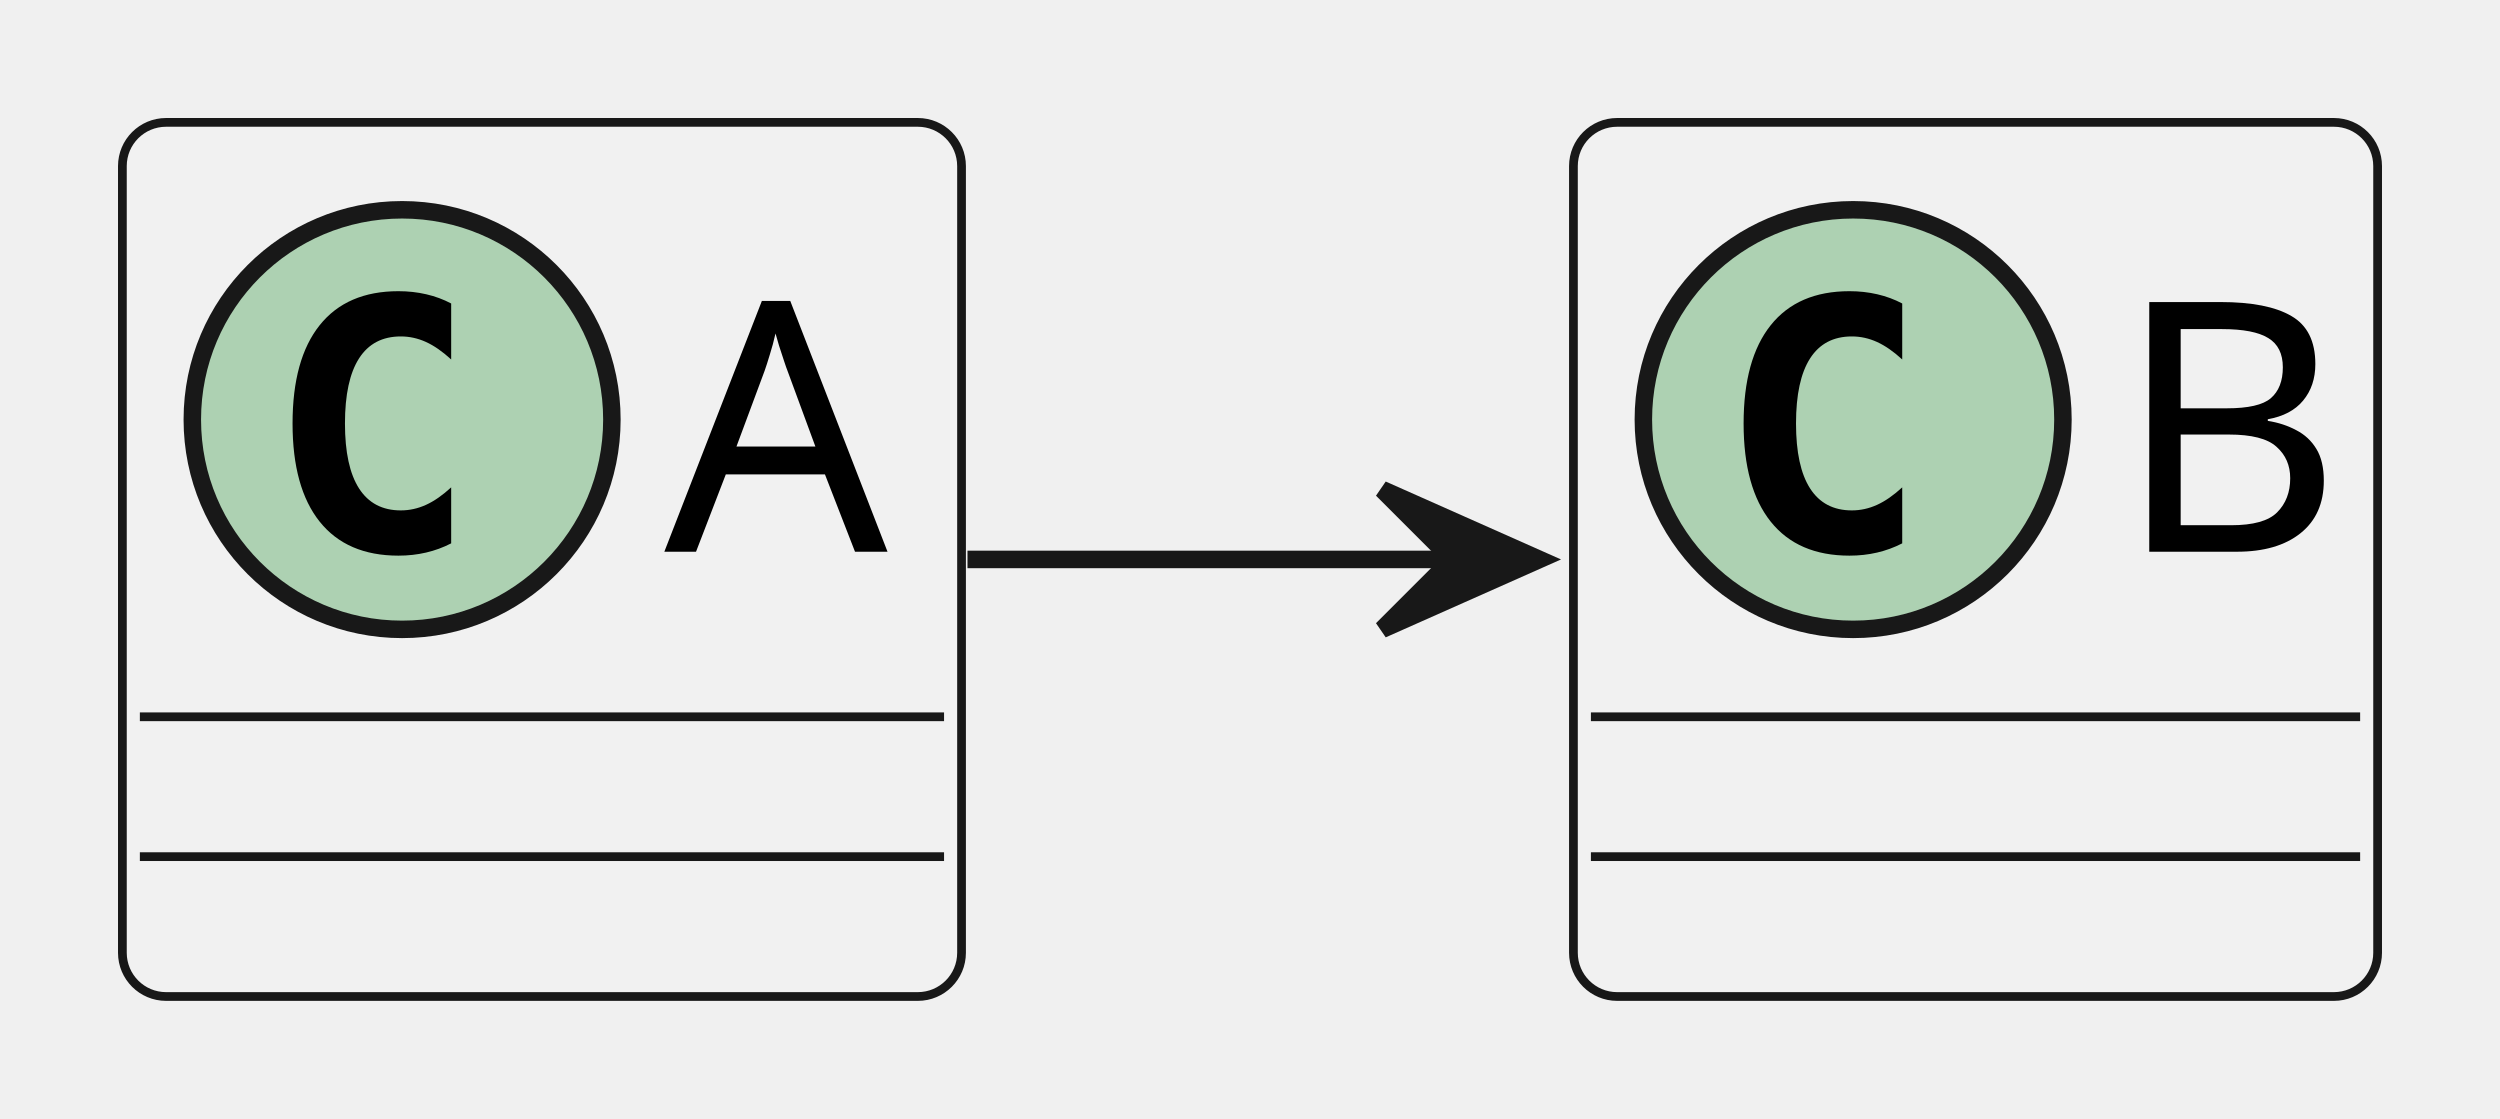
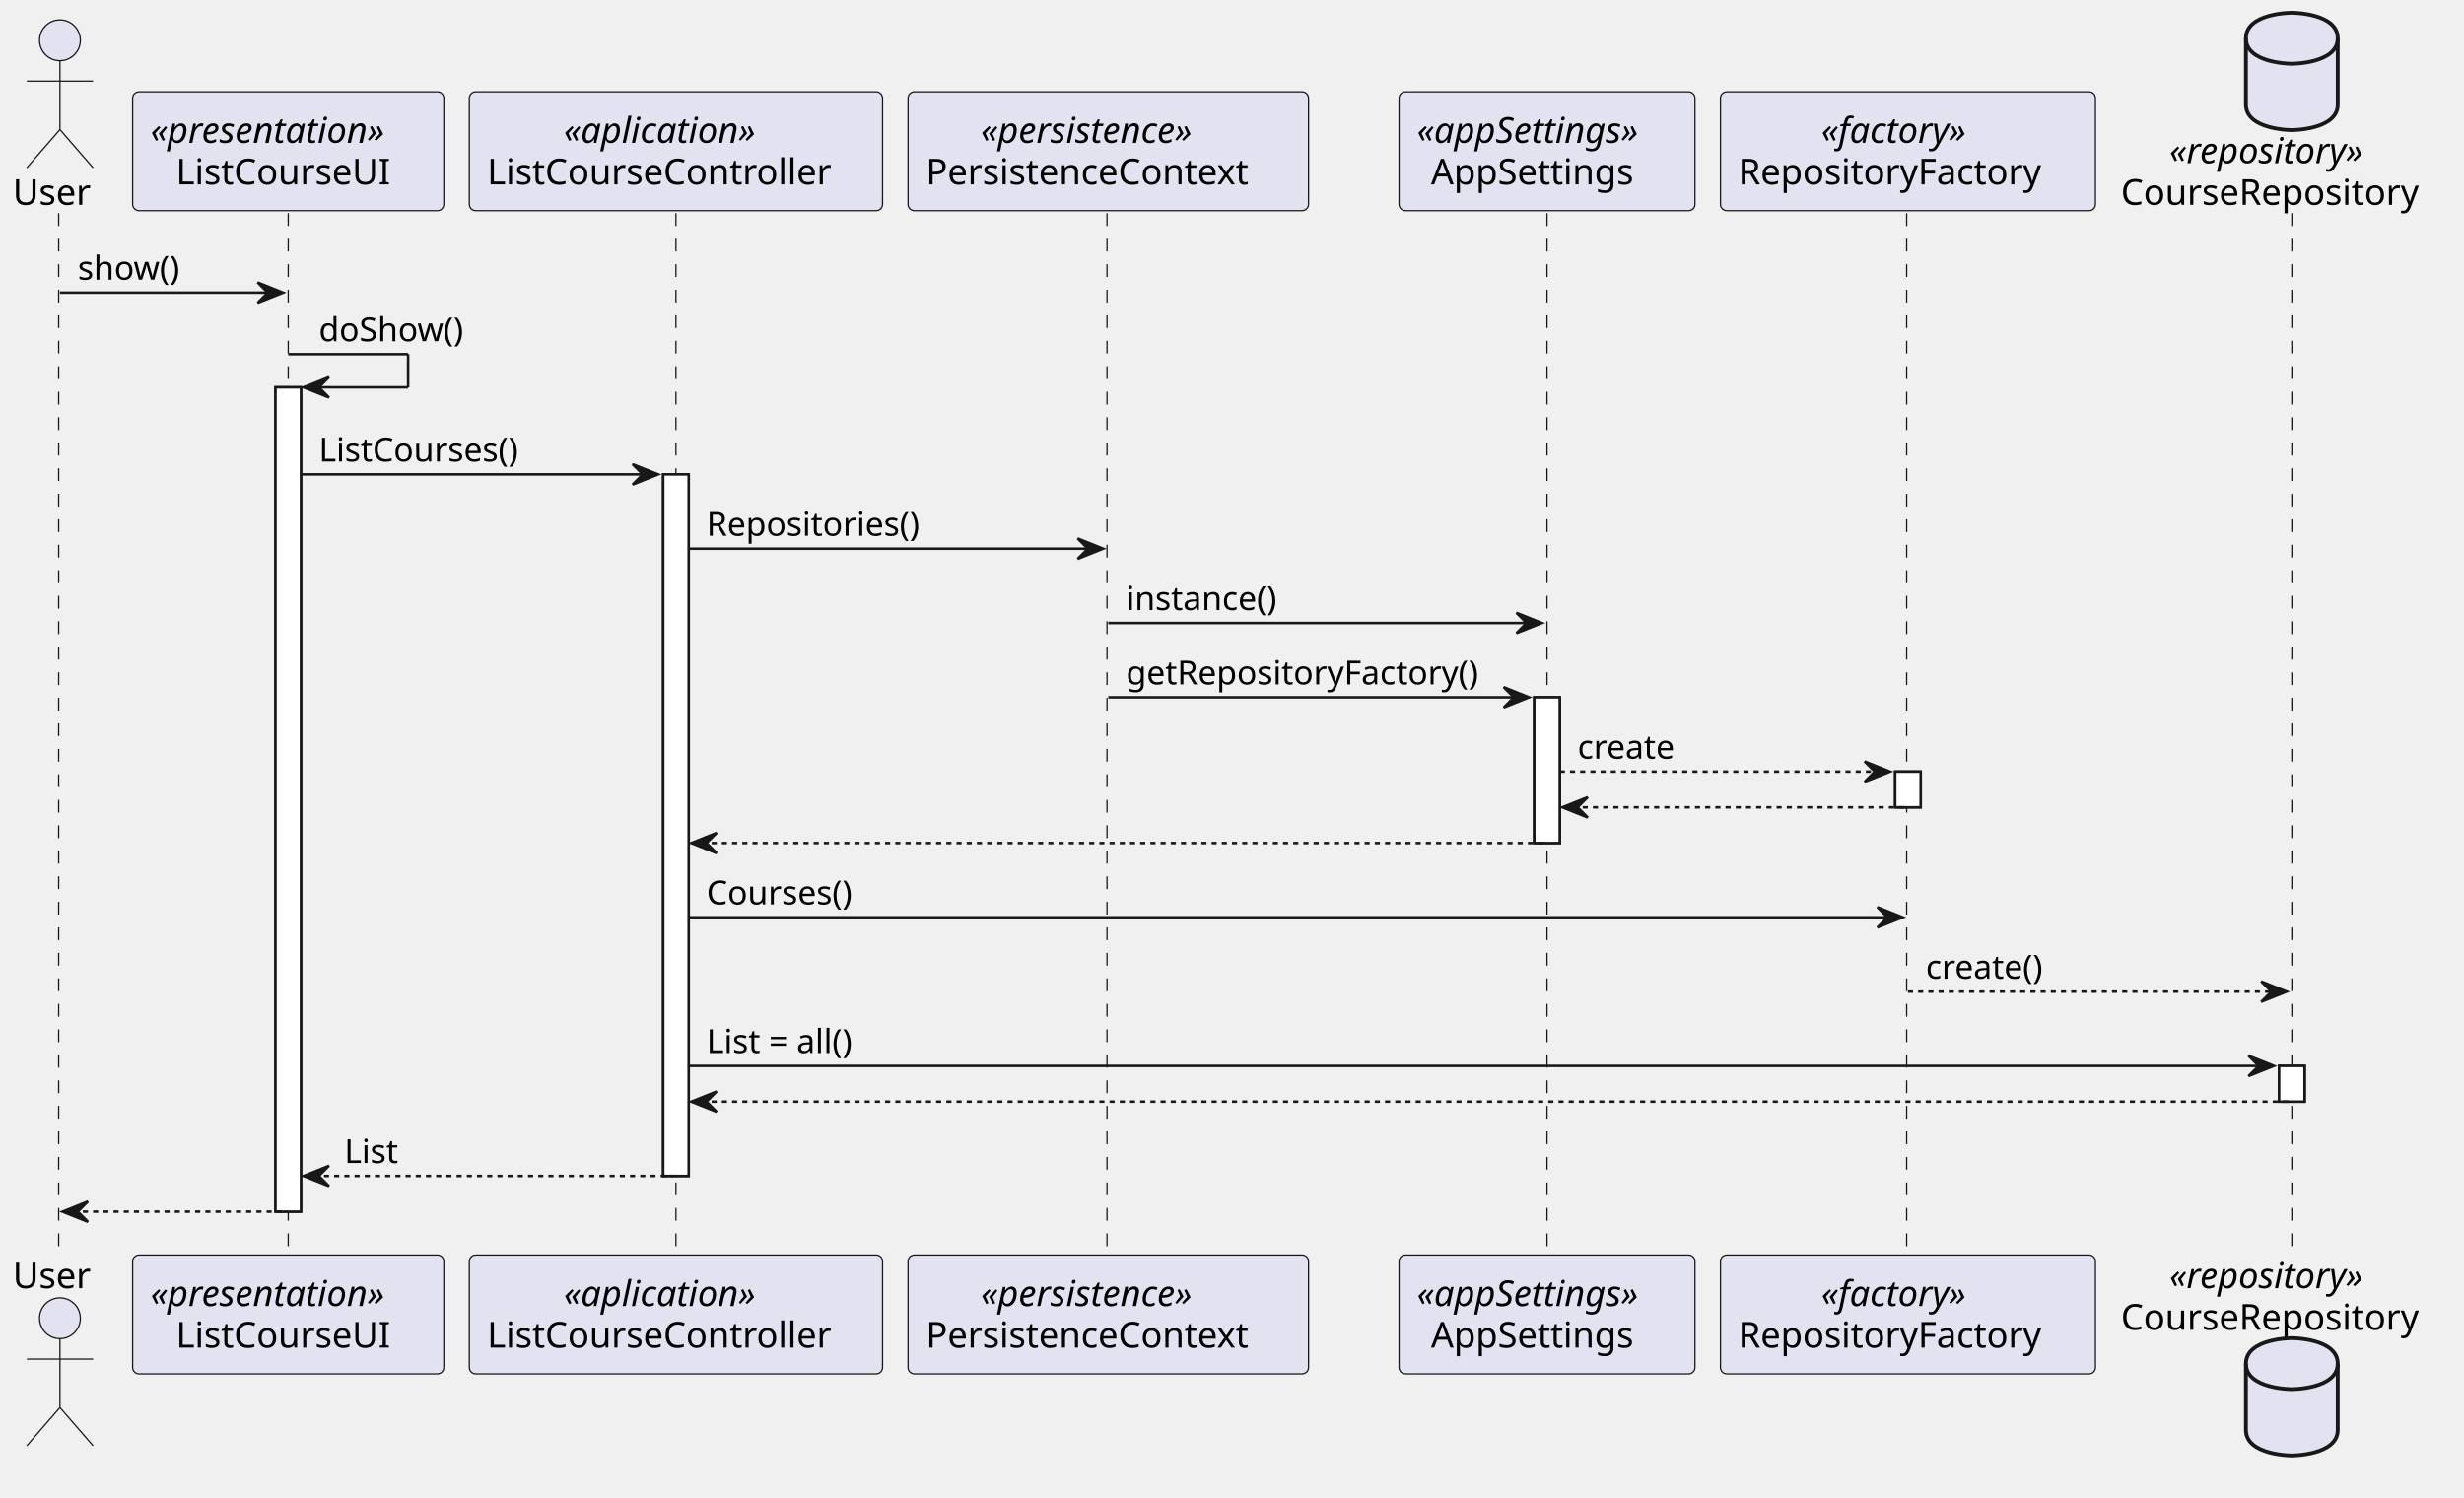
- <svg xmlns="http://www.w3.org/2000/svg" contentStyleType="text/css" height="64px" preserveAspectRatio="none" style="width:143px;height:64px;background:#FFFFFF;" version="1.1" viewBox="0 0 143 64" width="143px" zoomAndPan="magnify">
+ <svg xmlns="http://www.w3.org/2000/svg" contentStyleType="text/css" height="587px" preserveAspectRatio="none" style="width:966px;height:587px;background:#FFFFFF;" version="1.1" viewBox="0 0 966 587" width="966px" zoomAndPan="magnify">
  <defs />
  <g>
-     <g id="elem_A">
-       <rect codeLine="2" fill="#F1F1F1" height="50" id="A" rx="2.5" ry="2.5" style="stroke:#181818;stroke-width:0.5;" width="48" x="7" y="7" />
-       <ellipse cx="23" cy="24" fill="#ADD1B2" rx="12" ry="12" style="stroke:#181818;stroke-width:1.0;" />
-       <path d="M25.807,31.08 Q25.123,31.432 24.371,31.607 Q23.619,31.783 22.789,31.783 Q19.84,31.783 18.287,29.84 Q16.734,27.896 16.734,24.225 Q16.734,20.543 18.287,18.6 Q19.84,16.656 22.789,16.656 Q23.619,16.656 24.381,16.832 Q25.143,17.008 25.807,17.359 L25.807,20.562 Q25.064,19.879 24.366,19.561 Q23.668,19.244 22.926,19.244 Q21.344,19.244 20.538,20.499 Q19.732,21.754 19.732,24.225 Q19.732,26.686 20.538,27.94 Q21.344,29.195 22.926,29.195 Q23.668,29.195 24.366,28.878 Q25.064,28.561 25.807,27.877 Z " fill="#000000" />
-       <text fill="#000000" font-family="sans-serif" font-size="20" lengthAdjust="spacing" textLength="14" x="38" y="31.559">A</text>
-       <line style="stroke:#181818;stroke-width:0.5;" x1="8" x2="54" y1="41" y2="41" />
-       <line style="stroke:#181818;stroke-width:0.5;" x1="8" x2="54" y1="49" y2="49" />
-     </g>
-     <g id="elem_B">
-       <rect codeLine="6" fill="#F1F1F1" height="50" id="B" rx="2.5" ry="2.5" style="stroke:#181818;stroke-width:0.5;" width="46" x="90" y="7" />
-       <ellipse cx="106" cy="24" fill="#ADD1B2" rx="12" ry="12" style="stroke:#181818;stroke-width:1.0;" />
-       <path d="M108.807,31.08 Q108.123,31.432 107.371,31.607 Q106.619,31.783 105.789,31.783 Q102.84,31.783 101.287,29.84 Q99.734,27.896 99.734,24.225 Q99.734,20.543 101.287,18.6 Q102.84,16.656 105.789,16.656 Q106.619,16.656 107.381,16.832 Q108.143,17.008 108.807,17.359 L108.807,20.562 Q108.064,19.879 107.366,19.561 Q106.668,19.244 105.926,19.244 Q104.344,19.244 103.538,20.499 Q102.732,21.754 102.732,24.225 Q102.732,26.686 103.538,27.94 Q104.344,29.195 105.926,29.195 Q106.668,29.195 107.366,28.878 Q108.064,28.561 108.807,27.877 Z " fill="#000000" />
-       <text fill="#000000" font-family="sans-serif" font-size="20" lengthAdjust="spacing" textLength="12" x="121" y="31.559">B</text>
-       <line style="stroke:#181818;stroke-width:0.5;" x1="91" x2="135" y1="41" y2="41" />
-       <line style="stroke:#181818;stroke-width:0.5;" x1="91" x2="135" y1="49" y2="49" />
-     </g>
-     <g id="link_A_B">
-       <path codeLine="10" d="M55.34,32 C64.62,32 73.89,32 83.16,32 " fill="none" id="A-to-B" style="stroke:#181818;stroke-width:1.0;" />
-       <polygon fill="#181818" points="88.06,32,79.06,28,83.06,32,79.06,36,88.06,32" style="stroke:#181818;stroke-width:1.0;" />
-     </g>
+     <rect fill="#FFFFFF" height="323.195" style="stroke:#181818;stroke-width:1.0;" width="10" x="108" y="151.859" />
+     <rect fill="#FFFFFF" height="275.062" style="stroke:#181818;stroke-width:1.0;" width="10" x="260" y="185.992" />
+     <rect fill="#FFFFFF" height="57.133" style="stroke:#181818;stroke-width:1.0;" width="10" x="601.5" y="273.391" />
+     <rect fill="#FFFFFF" height="14" style="stroke:#181818;stroke-width:1.0;" width="10" x="743" y="302.523" />
+     <rect fill="#FFFFFF" height="14" style="stroke:#181818;stroke-width:1.0;" width="10" x="893.5" y="417.922" />
+     <line style="stroke:#181818;stroke-width:0.5;stroke-dasharray:5.0,5.0;" x1="23" x2="23" y1="83.594" y2="493.055" />
+     <line style="stroke:#181818;stroke-width:0.5;stroke-dasharray:5.0,5.0;" x1="113" x2="113" y1="83.594" y2="493.055" />
+     <line style="stroke:#181818;stroke-width:0.5;stroke-dasharray:5.0,5.0;" x1="265" x2="265" y1="83.594" y2="493.055" />
+     <line style="stroke:#181818;stroke-width:0.5;stroke-dasharray:5.0,5.0;" x1="434" x2="434" y1="83.594" y2="493.055" />
+     <line style="stroke:#181818;stroke-width:0.5;stroke-dasharray:5.0,5.0;" x1="606.5" x2="606.5" y1="83.594" y2="493.055" />
+     <line style="stroke:#181818;stroke-width:0.5;stroke-dasharray:5.0,5.0;" x1="747.5" x2="747.5" y1="83.594" y2="493.055" />
+     <line style="stroke:#181818;stroke-width:0.5;stroke-dasharray:5.0,5.0;" x1="898.5" x2="898.5" y1="83.594" y2="493.055" />
+     <text fill="#000000" font-family="sans-serif" font-size="14" lengthAdjust="spacing" textLength="31" x="5" y="80.292">User</text>
+     <ellipse cx="23.5" cy="15.797" fill="#E2E2F0" rx="8" ry="8" style="stroke:#181818;stroke-width:0.5;" />
+     <path d="M23.5,23.797 L23.5,50.797 M10.5,31.797 L36.5,31.797 M23.5,50.797 L10.5,65.797 M23.5,50.797 L36.5,65.797 " fill="none" style="stroke:#181818;stroke-width:0.5;" />
+     <text fill="#000000" font-family="sans-serif" font-size="14" lengthAdjust="spacing" textLength="31" x="5" y="505.05">User</text>
+     <ellipse cx="23.5" cy="516.852" fill="#E2E2F0" rx="8" ry="8" style="stroke:#181818;stroke-width:0.5;" />
+     <path d="M23.5,524.852 L23.5,551.852 M10.5,532.852 L36.5,532.852 M23.5,551.852 L10.5,566.852 M23.5,551.852 L36.5,566.852 " fill="none" style="stroke:#181818;stroke-width:0.5;" />
+     <rect fill="#E2E2F0" height="46.594" rx="2.5" ry="2.5" style="stroke:#181818;stroke-width:0.5;" width="122" x="52" y="36" />
+     <text fill="#000000" font-family="sans-serif" font-size="14" font-style="italic" lengthAdjust="spacing" textLength="108" x="59" y="55.995">«presentation»</text>
+     <text fill="#000000" font-family="sans-serif" font-size="14" lengthAdjust="spacing" textLength="88" x="69" y="72.292">ListCourseUI</text>
+     <rect fill="#E2E2F0" height="46.594" rx="2.5" ry="2.5" style="stroke:#181818;stroke-width:0.5;" width="122" x="52" y="492.055" />
+     <text fill="#000000" font-family="sans-serif" font-size="14" font-style="italic" lengthAdjust="spacing" textLength="108" x="59" y="512.05">«presentation»</text>
+     <text fill="#000000" font-family="sans-serif" font-size="14" lengthAdjust="spacing" textLength="88" x="69" y="528.347">ListCourseUI</text>
+     <rect fill="#E2E2F0" height="46.594" rx="2.5" ry="2.5" style="stroke:#181818;stroke-width:0.5;" width="162" x="184" y="36" />
+     <text fill="#000000" font-family="sans-serif" font-size="14" font-style="italic" lengthAdjust="spacing" textLength="88" x="221" y="55.995">«aplication»</text>
+     <text fill="#000000" font-family="sans-serif" font-size="14" lengthAdjust="spacing" textLength="148" x="191" y="72.292">ListCourseController</text>
+     <rect fill="#E2E2F0" height="46.594" rx="2.5" ry="2.5" style="stroke:#181818;stroke-width:0.5;" width="162" x="184" y="492.055" />
+     <text fill="#000000" font-family="sans-serif" font-size="14" font-style="italic" lengthAdjust="spacing" textLength="88" x="221" y="512.05">«aplication»</text>
+     <text fill="#000000" font-family="sans-serif" font-size="14" lengthAdjust="spacing" textLength="148" x="191" y="528.347">ListCourseController</text>
+     <rect fill="#E2E2F0" height="46.594" rx="2.5" ry="2.5" style="stroke:#181818;stroke-width:0.5;" width="157" x="356" y="36" />
+     <text fill="#000000" font-family="sans-serif" font-size="14" font-style="italic" lengthAdjust="spacing" textLength="100" x="384.5" y="55.995">«persistence»</text>
+     <text fill="#000000" font-family="sans-serif" font-size="14" lengthAdjust="spacing" textLength="143" x="363" y="72.292">PersistenceContext</text>
+     <rect fill="#E2E2F0" height="46.594" rx="2.5" ry="2.5" style="stroke:#181818;stroke-width:0.5;" width="157" x="356" y="492.055" />
+     <text fill="#000000" font-family="sans-serif" font-size="14" font-style="italic" lengthAdjust="spacing" textLength="100" x="384.5" y="512.05">«persistence»</text>
+     <text fill="#000000" font-family="sans-serif" font-size="14" lengthAdjust="spacing" textLength="143" x="363" y="528.347">PersistenceContext</text>
+     <rect fill="#E2E2F0" height="46.594" rx="2.5" ry="2.5" style="stroke:#181818;stroke-width:0.5;" width="116" x="548.5" y="36" />
+     <text fill="#000000" font-family="sans-serif" font-size="14" font-style="italic" lengthAdjust="spacing" textLength="102" x="555.5" y="55.995">«appSettings»</text>
+     <text fill="#000000" font-family="sans-serif" font-size="14" lengthAdjust="spacing" textLength="91" x="561" y="72.292">AppSettings</text>
+     <rect fill="#E2E2F0" height="46.594" rx="2.5" ry="2.5" style="stroke:#181818;stroke-width:0.5;" width="116" x="548.5" y="492.055" />
+     <text fill="#000000" font-family="sans-serif" font-size="14" font-style="italic" lengthAdjust="spacing" textLength="102" x="555.5" y="512.05">«appSettings»</text>
+     <text fill="#000000" font-family="sans-serif" font-size="14" lengthAdjust="spacing" textLength="91" x="561" y="528.347">AppSettings</text>
+     <rect fill="#E2E2F0" height="46.594" rx="2.5" ry="2.5" style="stroke:#181818;stroke-width:0.5;" width="147" x="674.5" y="36" />
+     <text fill="#000000" font-family="sans-serif" font-size="14" font-style="italic" lengthAdjust="spacing" textLength="68" x="714" y="55.995">«factory»</text>
+     <text fill="#000000" font-family="sans-serif" font-size="14" lengthAdjust="spacing" textLength="133" x="681.5" y="72.292">RepositoryFactory</text>
+     <rect fill="#E2E2F0" height="46.594" rx="2.5" ry="2.5" style="stroke:#181818;stroke-width:0.5;" width="147" x="674.5" y="492.055" />
+     <text fill="#000000" font-family="sans-serif" font-size="14" font-style="italic" lengthAdjust="spacing" textLength="68" x="714" y="512.05">«factory»</text>
+     <text fill="#000000" font-family="sans-serif" font-size="14" lengthAdjust="spacing" textLength="133" x="681.5" y="528.347">RepositoryFactory</text>
+     <text fill="#000000" font-family="sans-serif" font-size="14" font-style="italic" lengthAdjust="spacing" textLength="90" x="850.5" y="63.995">«repository»</text>
+     <text fill="#000000" font-family="sans-serif" font-size="14" lengthAdjust="spacing" textLength="128" x="831.5" y="80.292">CourseRepository</text>
+     <path d="M880.5,15 C880.5,5 898.5,5 898.5,5 C898.5,5 916.5,5 916.5,15 L916.5,41 C916.5,51 898.5,51 898.5,51 C898.5,51 880.5,51 880.5,41 L880.5,15 " fill="#E2E2F0" style="stroke:#181818;stroke-width:1.5;" />
+     <path d="M880.5,15 C880.5,25 898.5,25 898.5,25 C898.5,25 916.5,25 916.5,15 " fill="none" style="stroke:#181818;stroke-width:1.5;" />
+     <text fill="#000000" font-family="sans-serif" font-size="14" font-style="italic" lengthAdjust="spacing" textLength="90" x="850.5" y="505.05">«repository»</text>
+     <text fill="#000000" font-family="sans-serif" font-size="14" lengthAdjust="spacing" textLength="128" x="831.5" y="521.347">CourseRepository</text>
+     <path d="M880.5,534.648 C880.5,524.648 898.5,524.648 898.5,524.648 C898.5,524.648 916.5,524.648 916.5,534.648 L916.5,560.648 C916.5,570.648 898.5,570.648 898.5,570.648 C898.5,570.648 880.5,570.648 880.5,560.648 L880.5,534.648 " fill="#E2E2F0" style="stroke:#181818;stroke-width:1.5;" />
+     <path d="M880.5,534.648 C880.5,544.648 898.5,544.648 898.5,544.648 C898.5,544.648 916.5,544.648 916.5,534.648 " fill="none" style="stroke:#181818;stroke-width:1.5;" />
+     <rect fill="#FFFFFF" height="323.195" style="stroke:#181818;stroke-width:1.0;" width="10" x="108" y="151.859" />
+     <rect fill="#FFFFFF" height="275.062" style="stroke:#181818;stroke-width:1.0;" width="10" x="260" y="185.992" />
+     <rect fill="#FFFFFF" height="57.133" style="stroke:#181818;stroke-width:1.0;" width="10" x="601.5" y="273.391" />
+     <rect fill="#FFFFFF" height="14" style="stroke:#181818;stroke-width:1.0;" width="10" x="743" y="302.523" />
+     <rect fill="#FFFFFF" height="14" style="stroke:#181818;stroke-width:1.0;" width="10" x="893.5" y="417.922" />
+     <polygon fill="#181818" points="101,110.727,111,114.727,101,118.727,105,114.727" style="stroke:#181818;stroke-width:1.0;" />
+     <line style="stroke:#181818;stroke-width:1.0;" x1="23.5" x2="107" y1="114.727" y2="114.727" />
+     <text fill="#000000" font-family="sans-serif" font-size="13" lengthAdjust="spacing" textLength="44" x="30.5" y="109.661">show()</text>
+     <line style="stroke:#181818;stroke-width:1.0;" x1="113" x2="160" y1="138.859" y2="138.859" />
+     <line style="stroke:#181818;stroke-width:1.0;" x1="160" x2="160" y1="138.859" y2="151.859" />
+     <line style="stroke:#181818;stroke-width:1.0;" x1="119" x2="160" y1="151.859" y2="151.859" />
+     <polygon fill="#181818" points="129,147.859,119,151.859,129,155.859,125,151.859" style="stroke:#181818;stroke-width:1.0;" />
+     <text fill="#000000" font-family="sans-serif" font-size="13" lengthAdjust="spacing" textLength="61" x="125" y="133.793">doShow()</text>
+     <polygon fill="#181818" points="248,181.992,258,185.992,248,189.992,252,185.992" style="stroke:#181818;stroke-width:1.0;" />
+     <line style="stroke:#181818;stroke-width:1.0;" x1="118" x2="254" y1="185.992" y2="185.992" />
+     <text fill="#000000" font-family="sans-serif" font-size="13" lengthAdjust="spacing" textLength="84" x="125" y="180.926">ListCourses()</text>
+     <polygon fill="#181818" points="422.5,211.125,432.5,215.125,422.5,219.125,426.5,215.125" style="stroke:#181818;stroke-width:1.0;" />
+     <line style="stroke:#181818;stroke-width:1.0;" x1="270" x2="428.5" y1="215.125" y2="215.125" />
+     <text fill="#000000" font-family="sans-serif" font-size="13" lengthAdjust="spacing" textLength="89" x="277" y="210.059">Repositories()</text>
+     <polygon fill="#181818" points="594.5,240.258,604.5,244.258,594.5,248.258,598.5,244.258" style="stroke:#181818;stroke-width:1.0;" />
+     <line style="stroke:#181818;stroke-width:1.0;" x1="434.5" x2="600.5" y1="244.258" y2="244.258" />
+     <text fill="#000000" font-family="sans-serif" font-size="13" lengthAdjust="spacing" textLength="64" x="441.5" y="239.192">instance()</text>
+     <polygon fill="#181818" points="589.5,269.391,599.5,273.391,589.5,277.391,593.5,273.391" style="stroke:#181818;stroke-width:1.0;" />
+     <line style="stroke:#181818;stroke-width:1.0;" x1="434.5" x2="595.5" y1="273.391" y2="273.391" />
+     <text fill="#000000" font-family="sans-serif" font-size="13" lengthAdjust="spacing" textLength="148" x="441.5" y="268.325">getRepositoryFactory()</text>
+     <polygon fill="#181818" points="731,298.523,741,302.523,731,306.523,735,302.523" style="stroke:#181818;stroke-width:1.0;" />
+     <line style="stroke:#181818;stroke-width:1.0;stroke-dasharray:2.0,2.0;" x1="611.5" x2="737" y1="302.523" y2="302.523" />
+     <text fill="#000000" font-family="sans-serif" font-size="13" lengthAdjust="spacing" textLength="41" x="618.5" y="297.457">create</text>
+     <polygon fill="#181818" points="622.5,312.523,612.5,316.523,622.5,320.523,618.5,316.523" style="stroke:#181818;stroke-width:1.0;" />
+     <line style="stroke:#181818;stroke-width:1.0;stroke-dasharray:2.0,2.0;" x1="616.5" x2="747" y1="316.523" y2="316.523" />
+     <polygon fill="#181818" points="281,326.523,271,330.523,281,334.523,277,330.523" style="stroke:#181818;stroke-width:1.0;" />
+     <line style="stroke:#181818;stroke-width:1.0;stroke-dasharray:2.0,2.0;" x1="275" x2="605.5" y1="330.523" y2="330.523" />
+     <polygon fill="#181818" points="736,355.656,746,359.656,736,363.656,740,359.656" style="stroke:#181818;stroke-width:1.0;" />
+     <line style="stroke:#181818;stroke-width:1.0;" x1="270" x2="742" y1="359.656" y2="359.656" />
+     <text fill="#000000" font-family="sans-serif" font-size="13" lengthAdjust="spacing" textLength="62" x="277" y="354.59">Courses()</text>
+     <polygon fill="#181818" points="886.5,384.789,896.5,388.789,886.5,392.789,890.5,388.789" style="stroke:#181818;stroke-width:1.0;" />
+     <line style="stroke:#181818;stroke-width:1.0;stroke-dasharray:2.0,2.0;" x1="748" x2="892.5" y1="388.789" y2="388.789" />
+     <text fill="#000000" font-family="sans-serif" font-size="13" lengthAdjust="spacing" textLength="51" x="755" y="383.723">create()</text>
+     <polygon fill="#181818" points="881.5,413.922,891.5,417.922,881.5,421.922,885.5,417.922" style="stroke:#181818;stroke-width:1.0;" />
+     <line style="stroke:#181818;stroke-width:1.0;" x1="270" x2="887.5" y1="417.922" y2="417.922" />
+     <text fill="#000000" font-family="sans-serif" font-size="13" lengthAdjust="spacing" textLength="64" x="277" y="412.856">List = all()</text>
+     <polygon fill="#181818" points="281,427.922,271,431.922,281,435.922,277,431.922" style="stroke:#181818;stroke-width:1.0;" />
+     <line style="stroke:#181818;stroke-width:1.0;stroke-dasharray:2.0,2.0;" x1="275" x2="897.5" y1="431.922" y2="431.922" />
+     <polygon fill="#181818" points="129,457.055,119,461.055,129,465.055,125,461.055" style="stroke:#181818;stroke-width:1.0;" />
+     <line style="stroke:#181818;stroke-width:1.0;stroke-dasharray:2.0,2.0;" x1="123" x2="264" y1="461.055" y2="461.055" />
+     <text fill="#000000" font-family="sans-serif" font-size="13" lengthAdjust="spacing" textLength="22" x="135" y="455.989">List</text>
+     <polygon fill="#181818" points="34.5,471.055,24.5,475.055,34.5,479.055,30.5,475.055" style="stroke:#181818;stroke-width:1.0;" />
+     <line style="stroke:#181818;stroke-width:1.0;stroke-dasharray:2.0,2.0;" x1="28.5" x2="112" y1="475.055" y2="475.055" />
  </g>
</svg>
